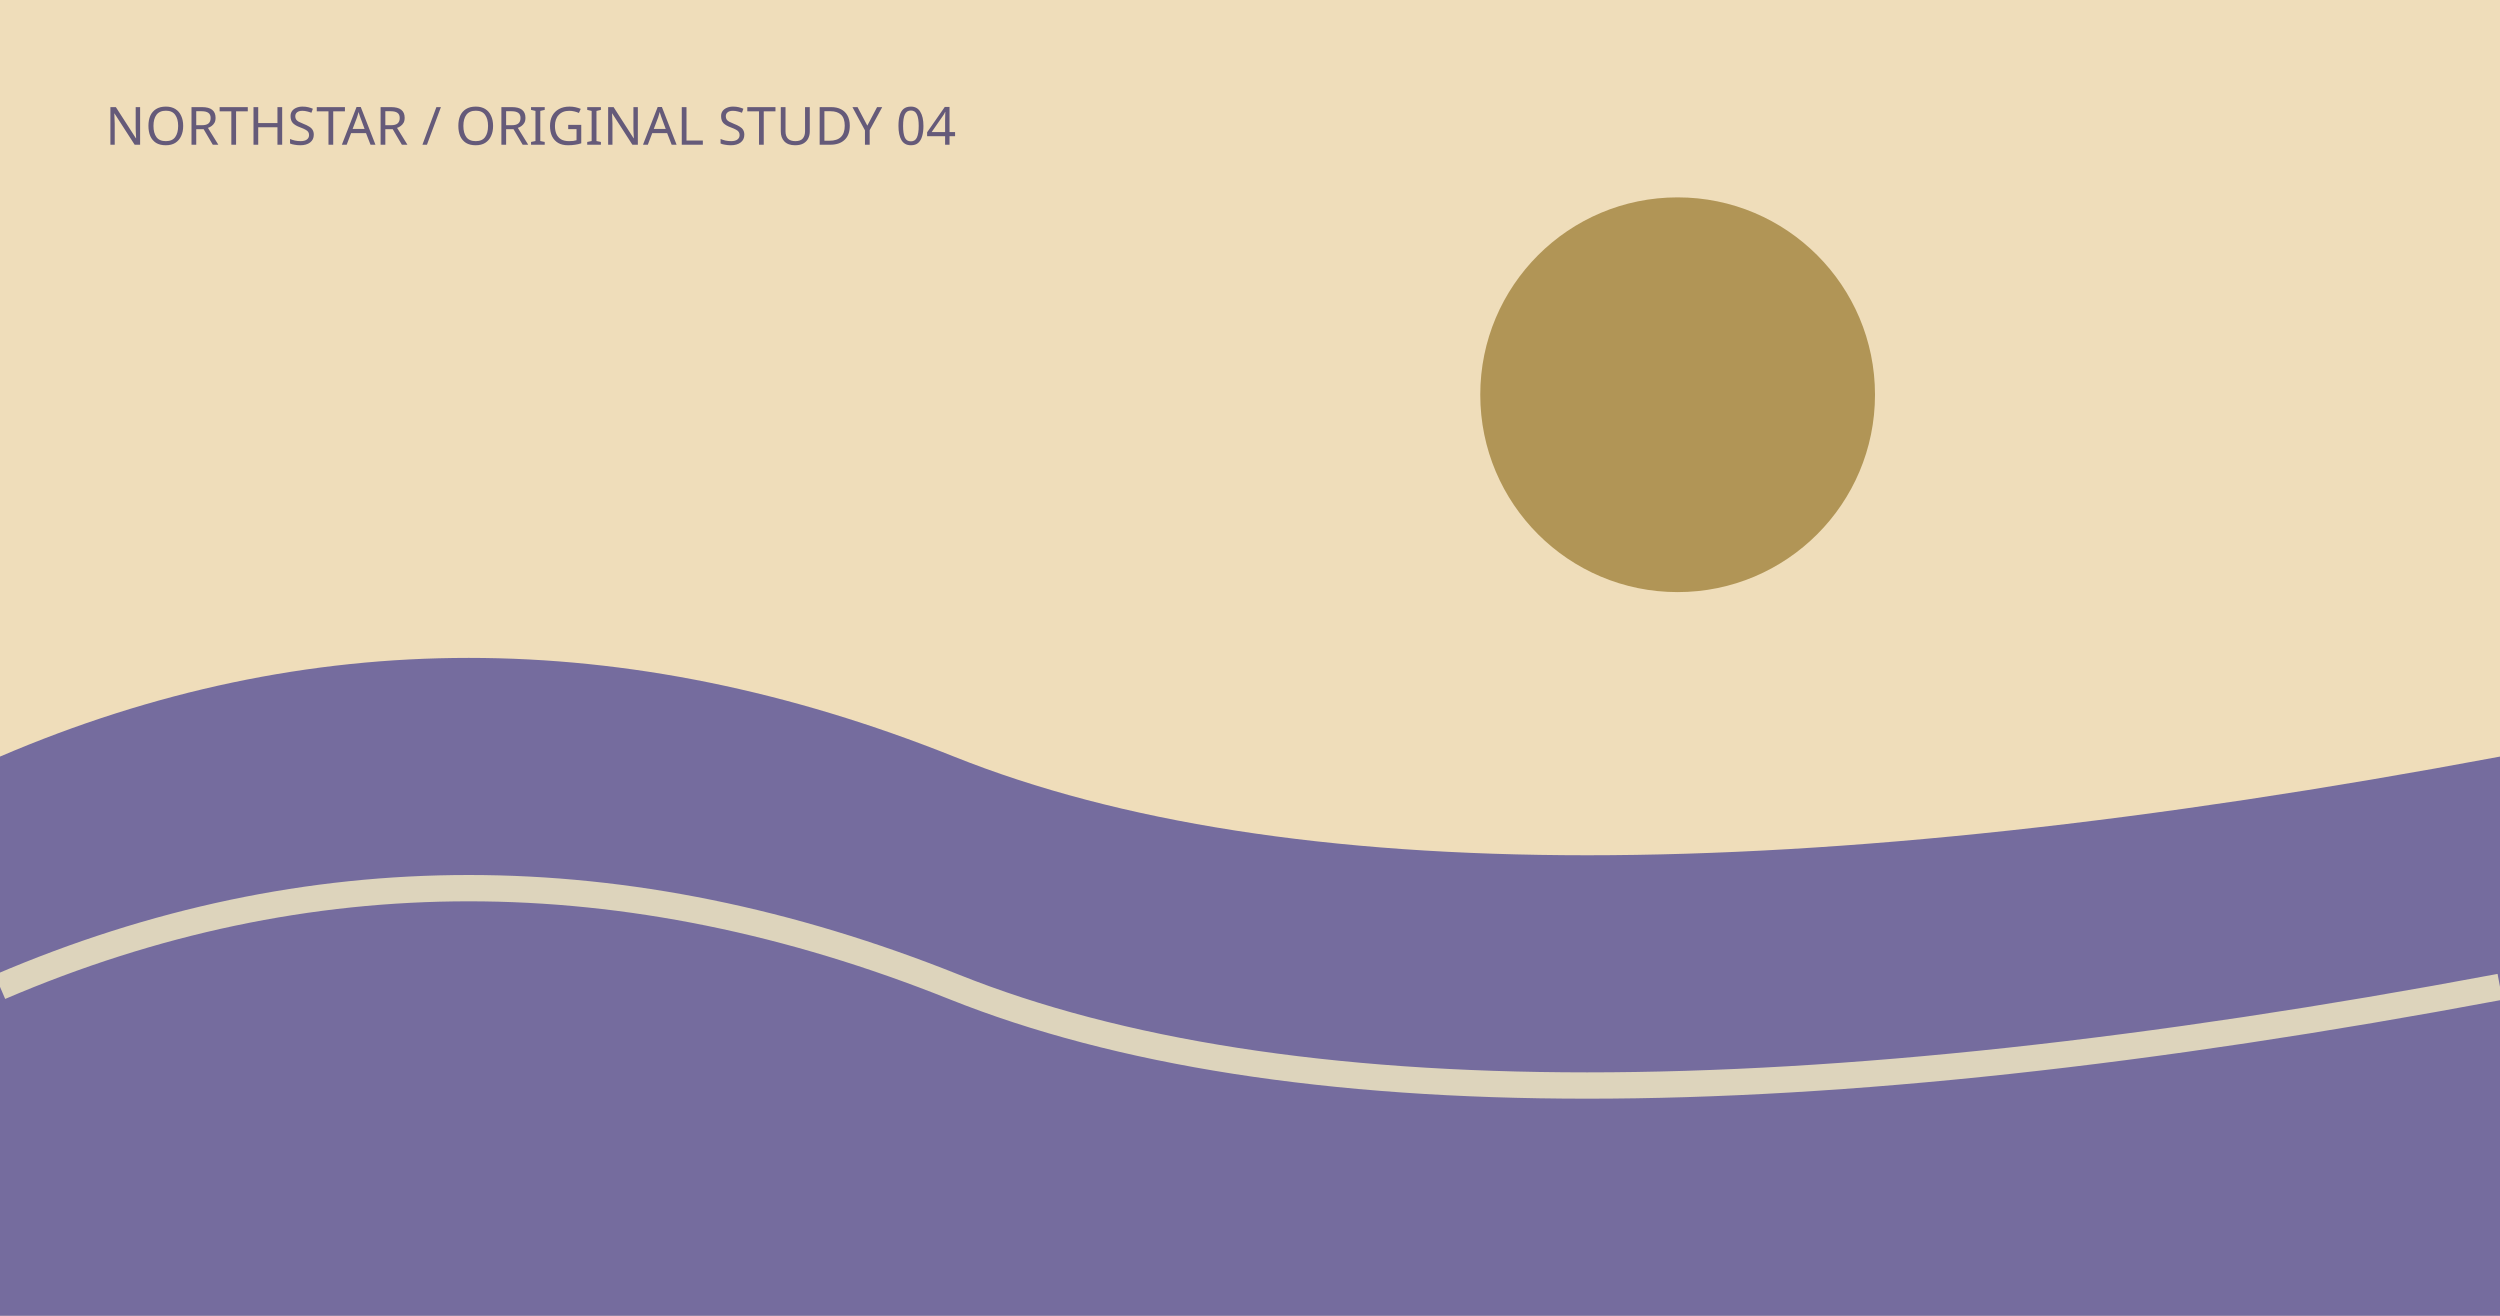
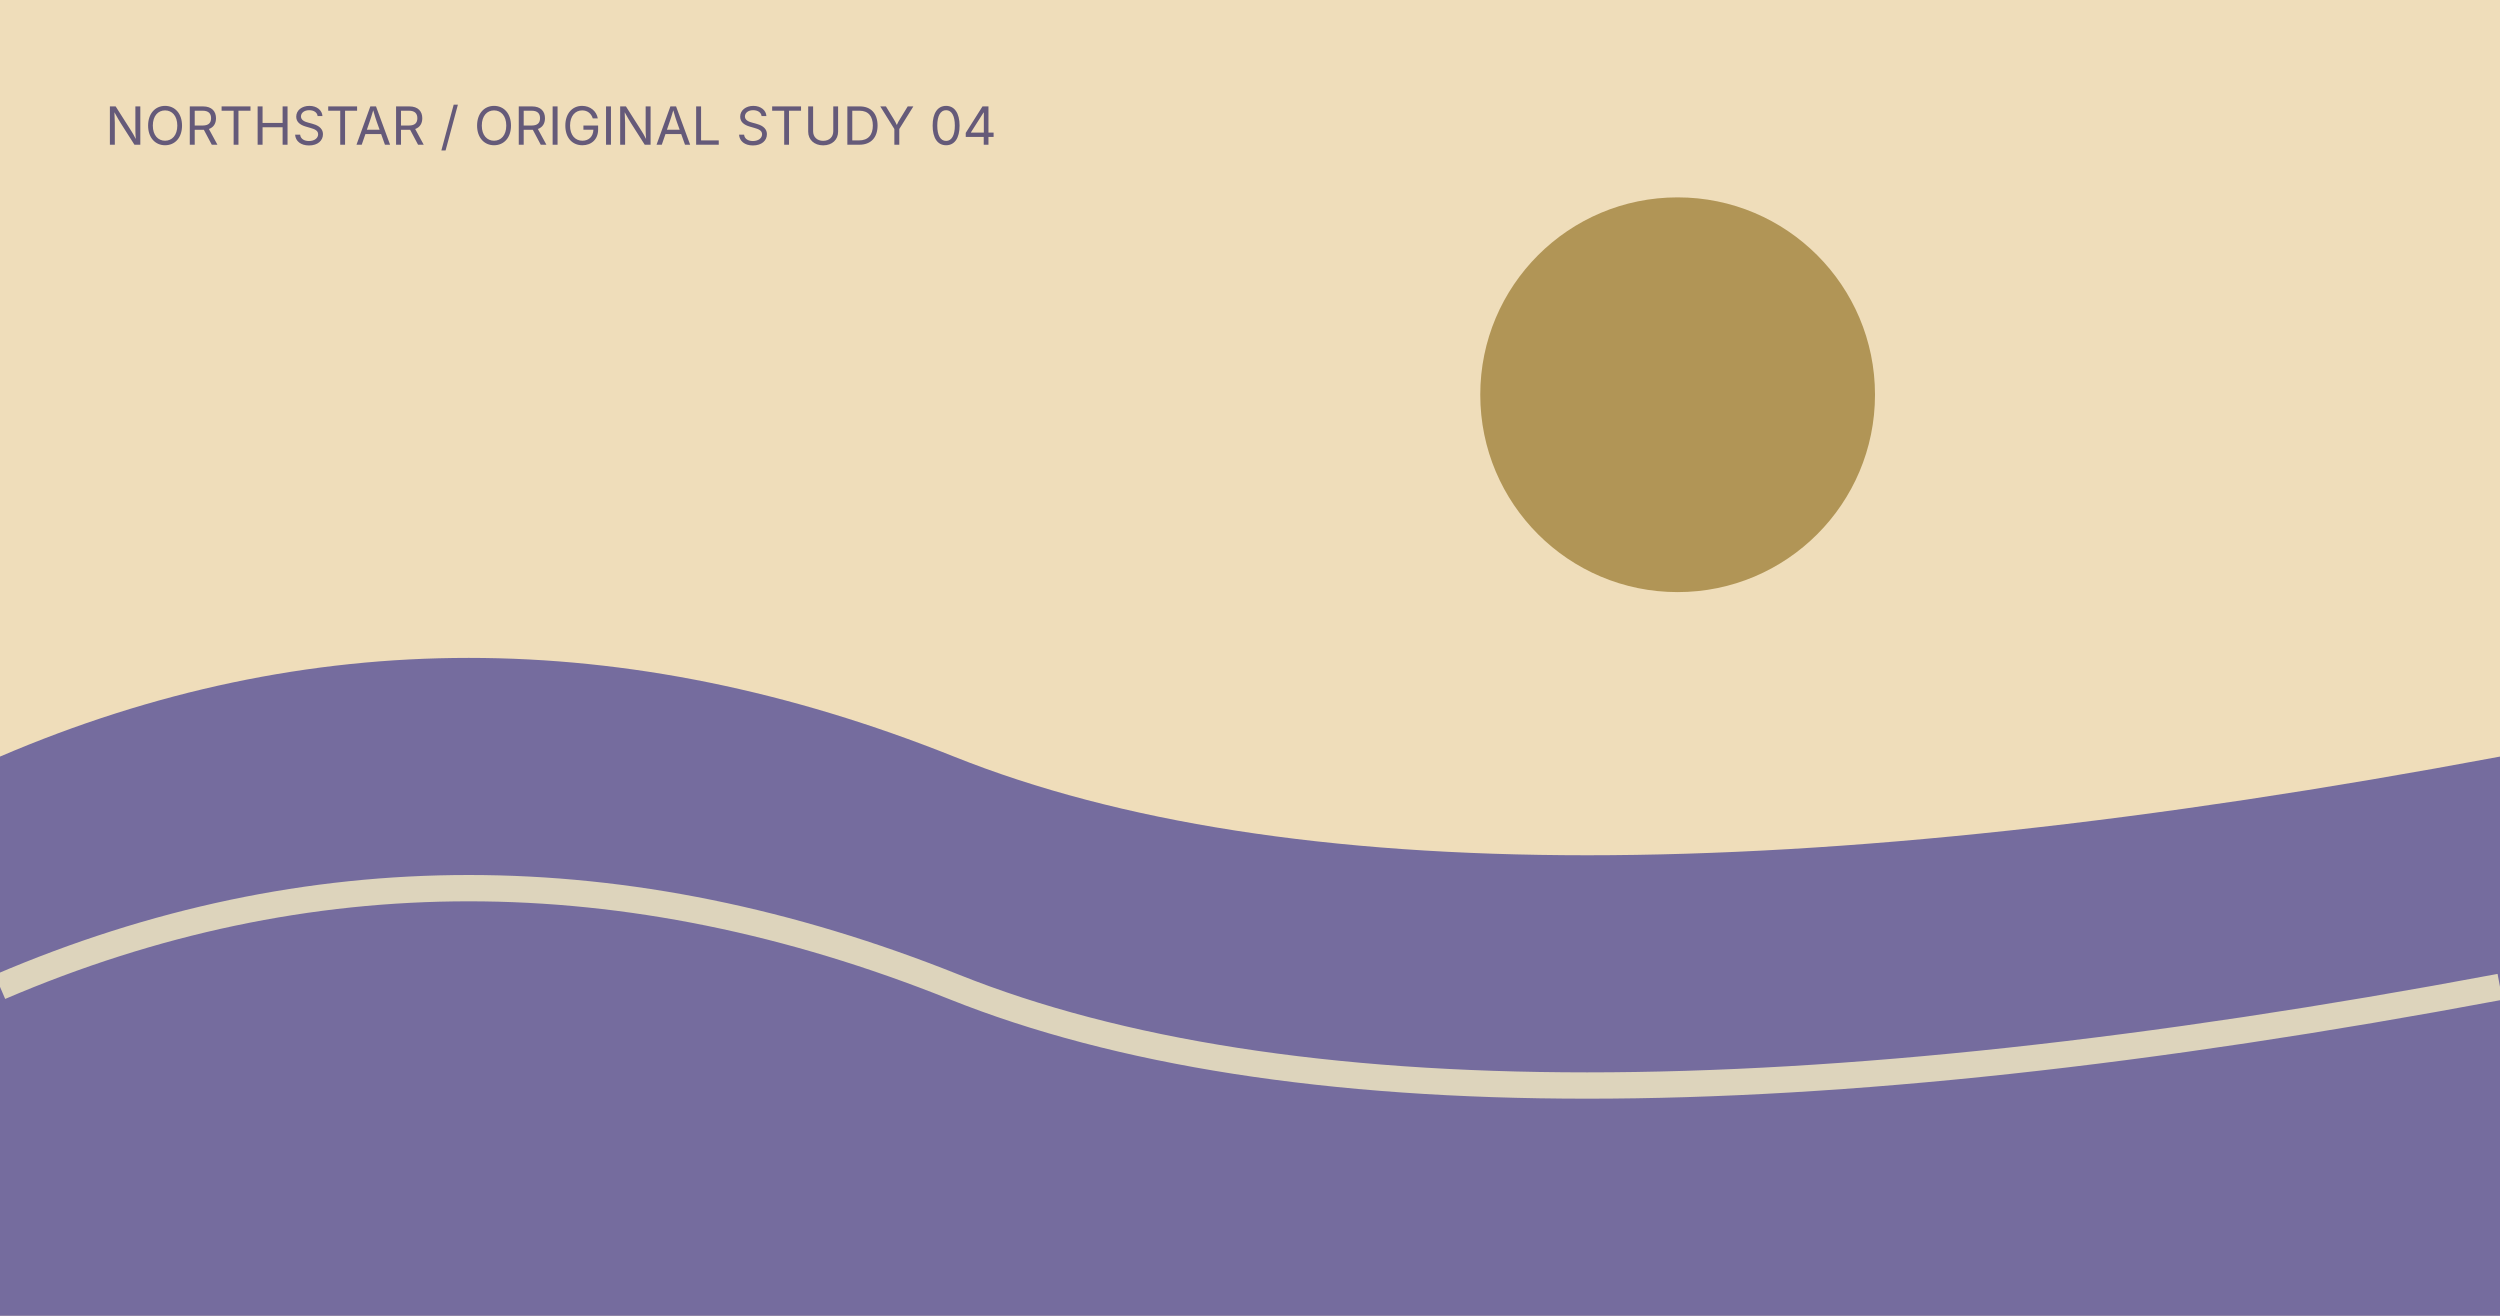
<svg xmlns="http://www.w3.org/2000/svg" viewBox="0 0 380 200">
  <rect width="380" height="200" fill="#efddba" />
  <g stroke="#4f456d" stroke-width="4" fill="none">
    <circle cx="255" cy="60" r="30" fill="#b19556" stroke="none" />
    <path d="M0 115 Q70 85 145 115 T380 115 V200 H0Z" fill="#756c9e" stroke="none" />
    <path d="M0 150 Q70 120 145 150 T380 150" stroke="#ddd4bc" />
  </g>
-   <text x="16" y="22" font-family="sans-serif" font-size="8" fill="#655a79">NORTHSTAR / ORIGINAL STUDY 04</text>
+   <text x="16" y="22" font-family="Calibri, Aptos, SF Pro, -apple-system, BlinkMacSystemFont" font-size="8" fill="#655a79">NORTHSTAR / ORIGINAL STUDY 04</text>
</svg>
